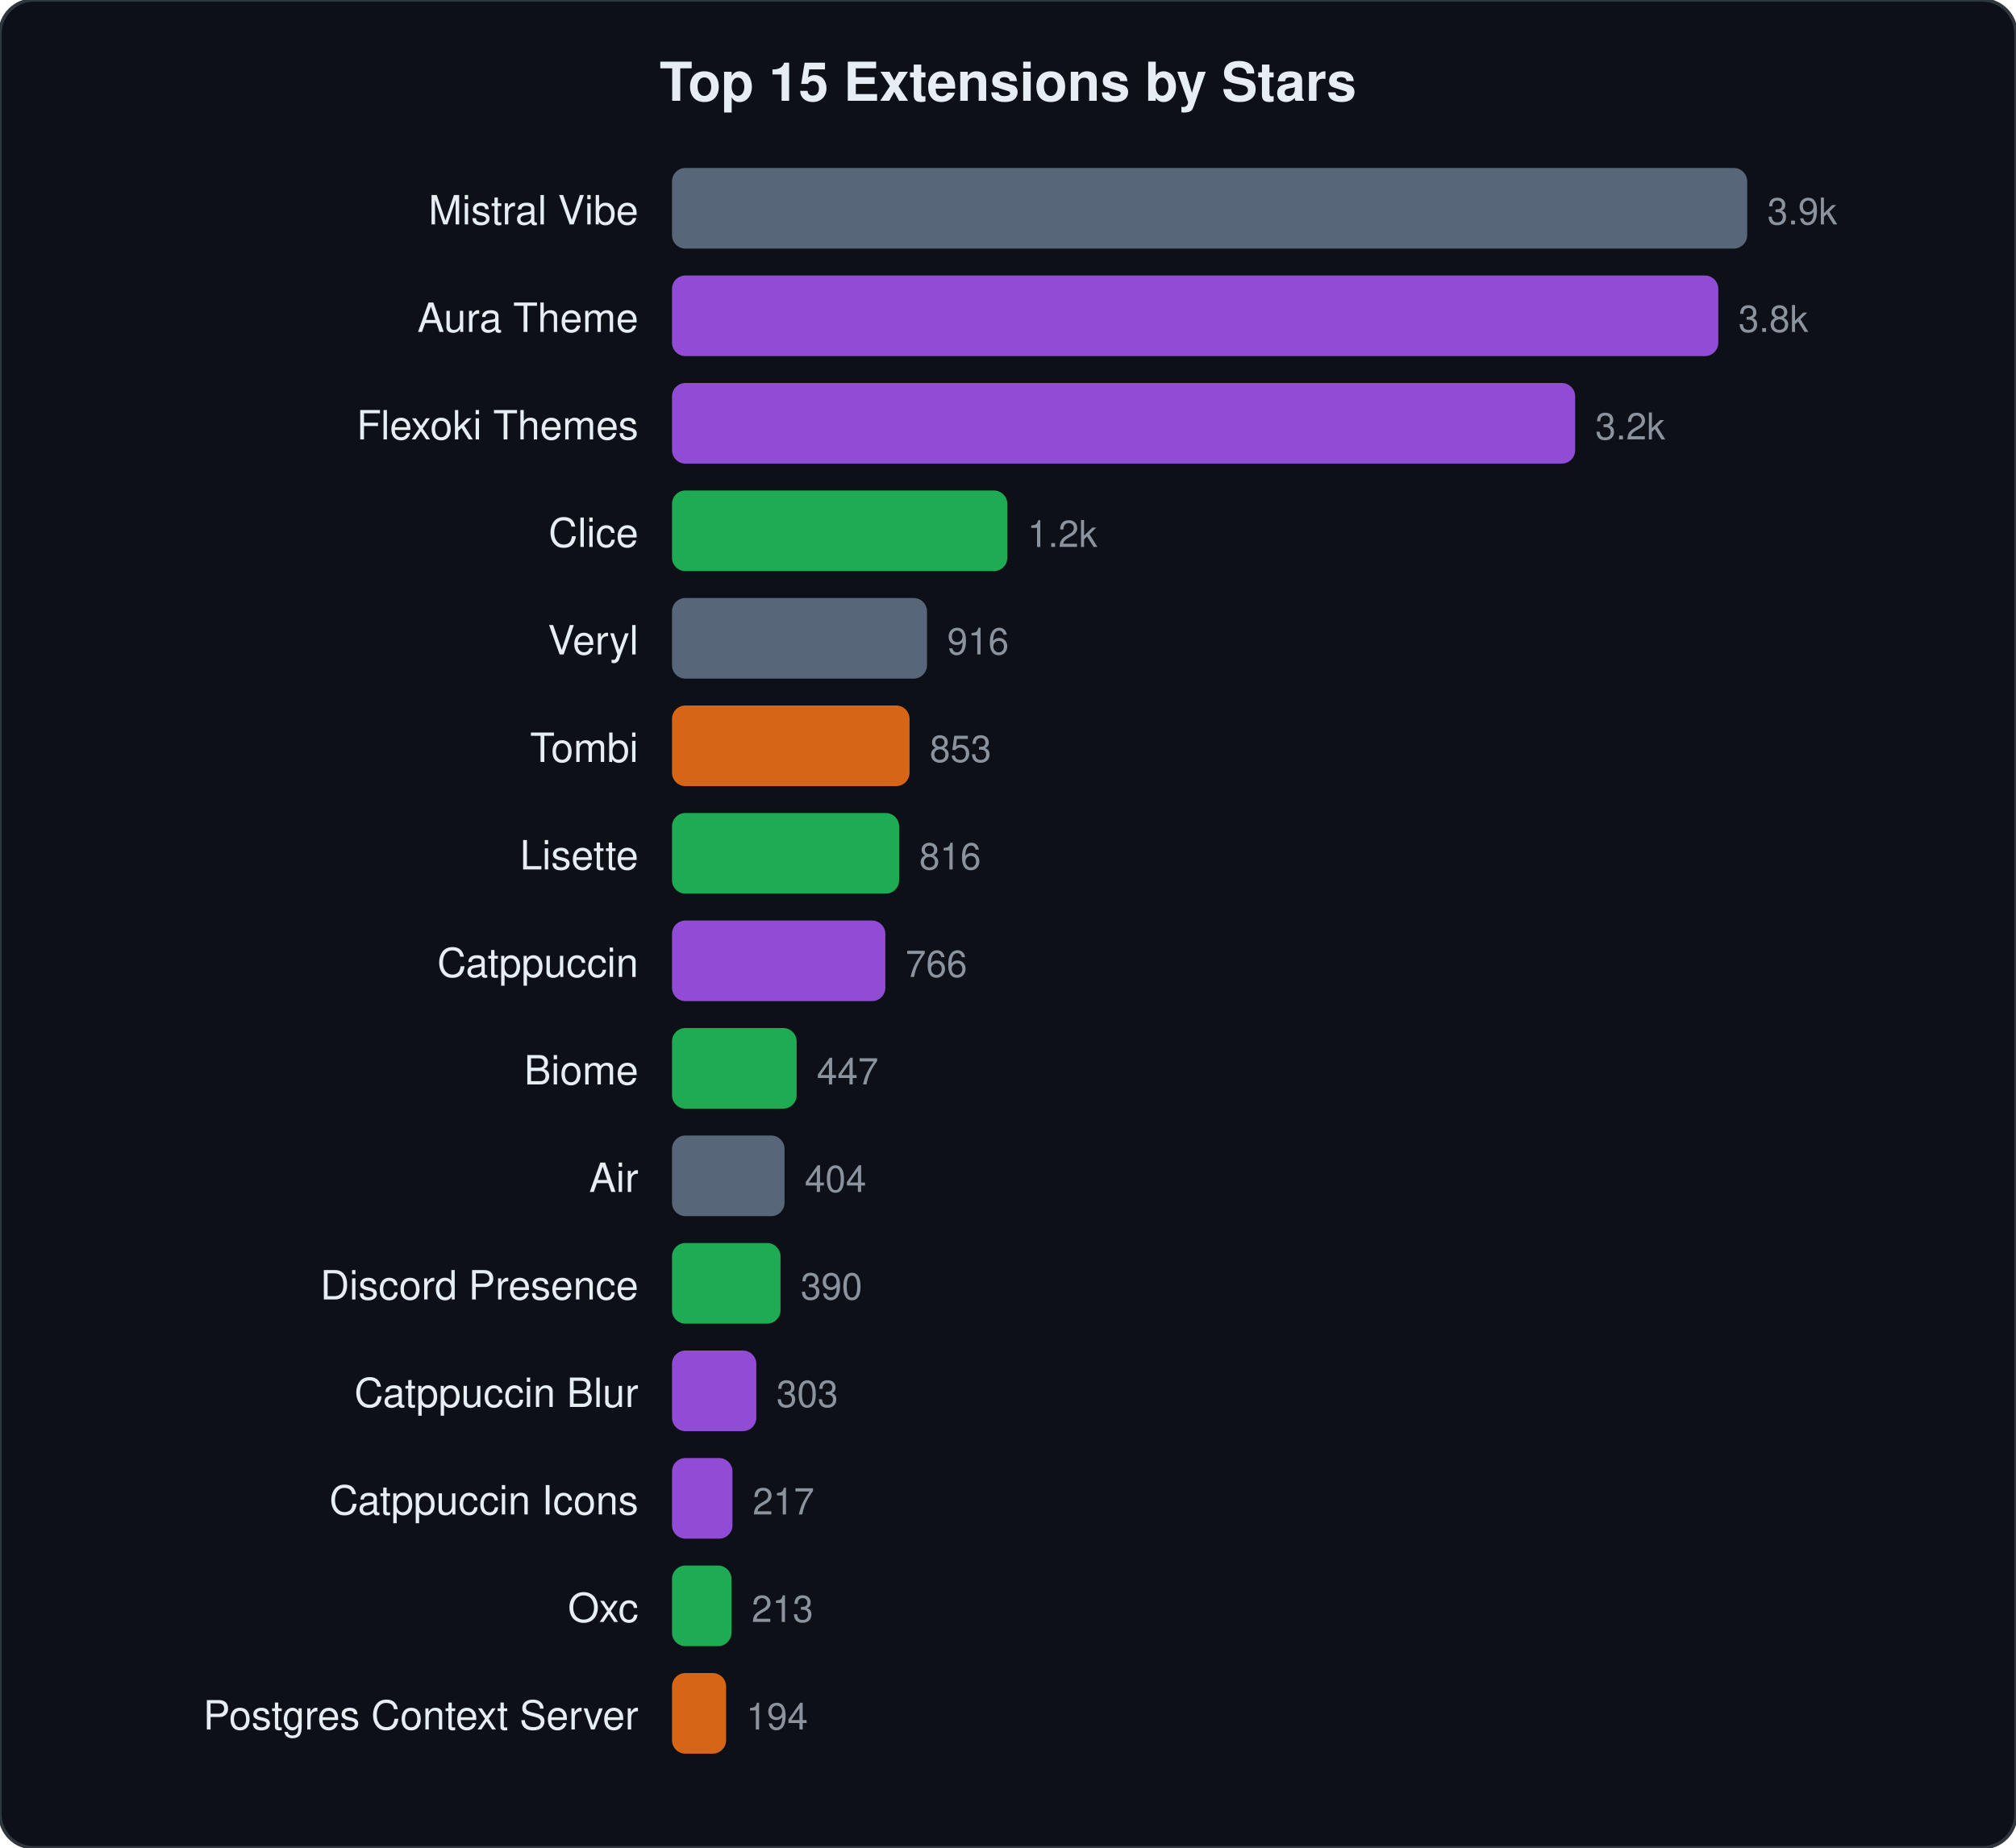
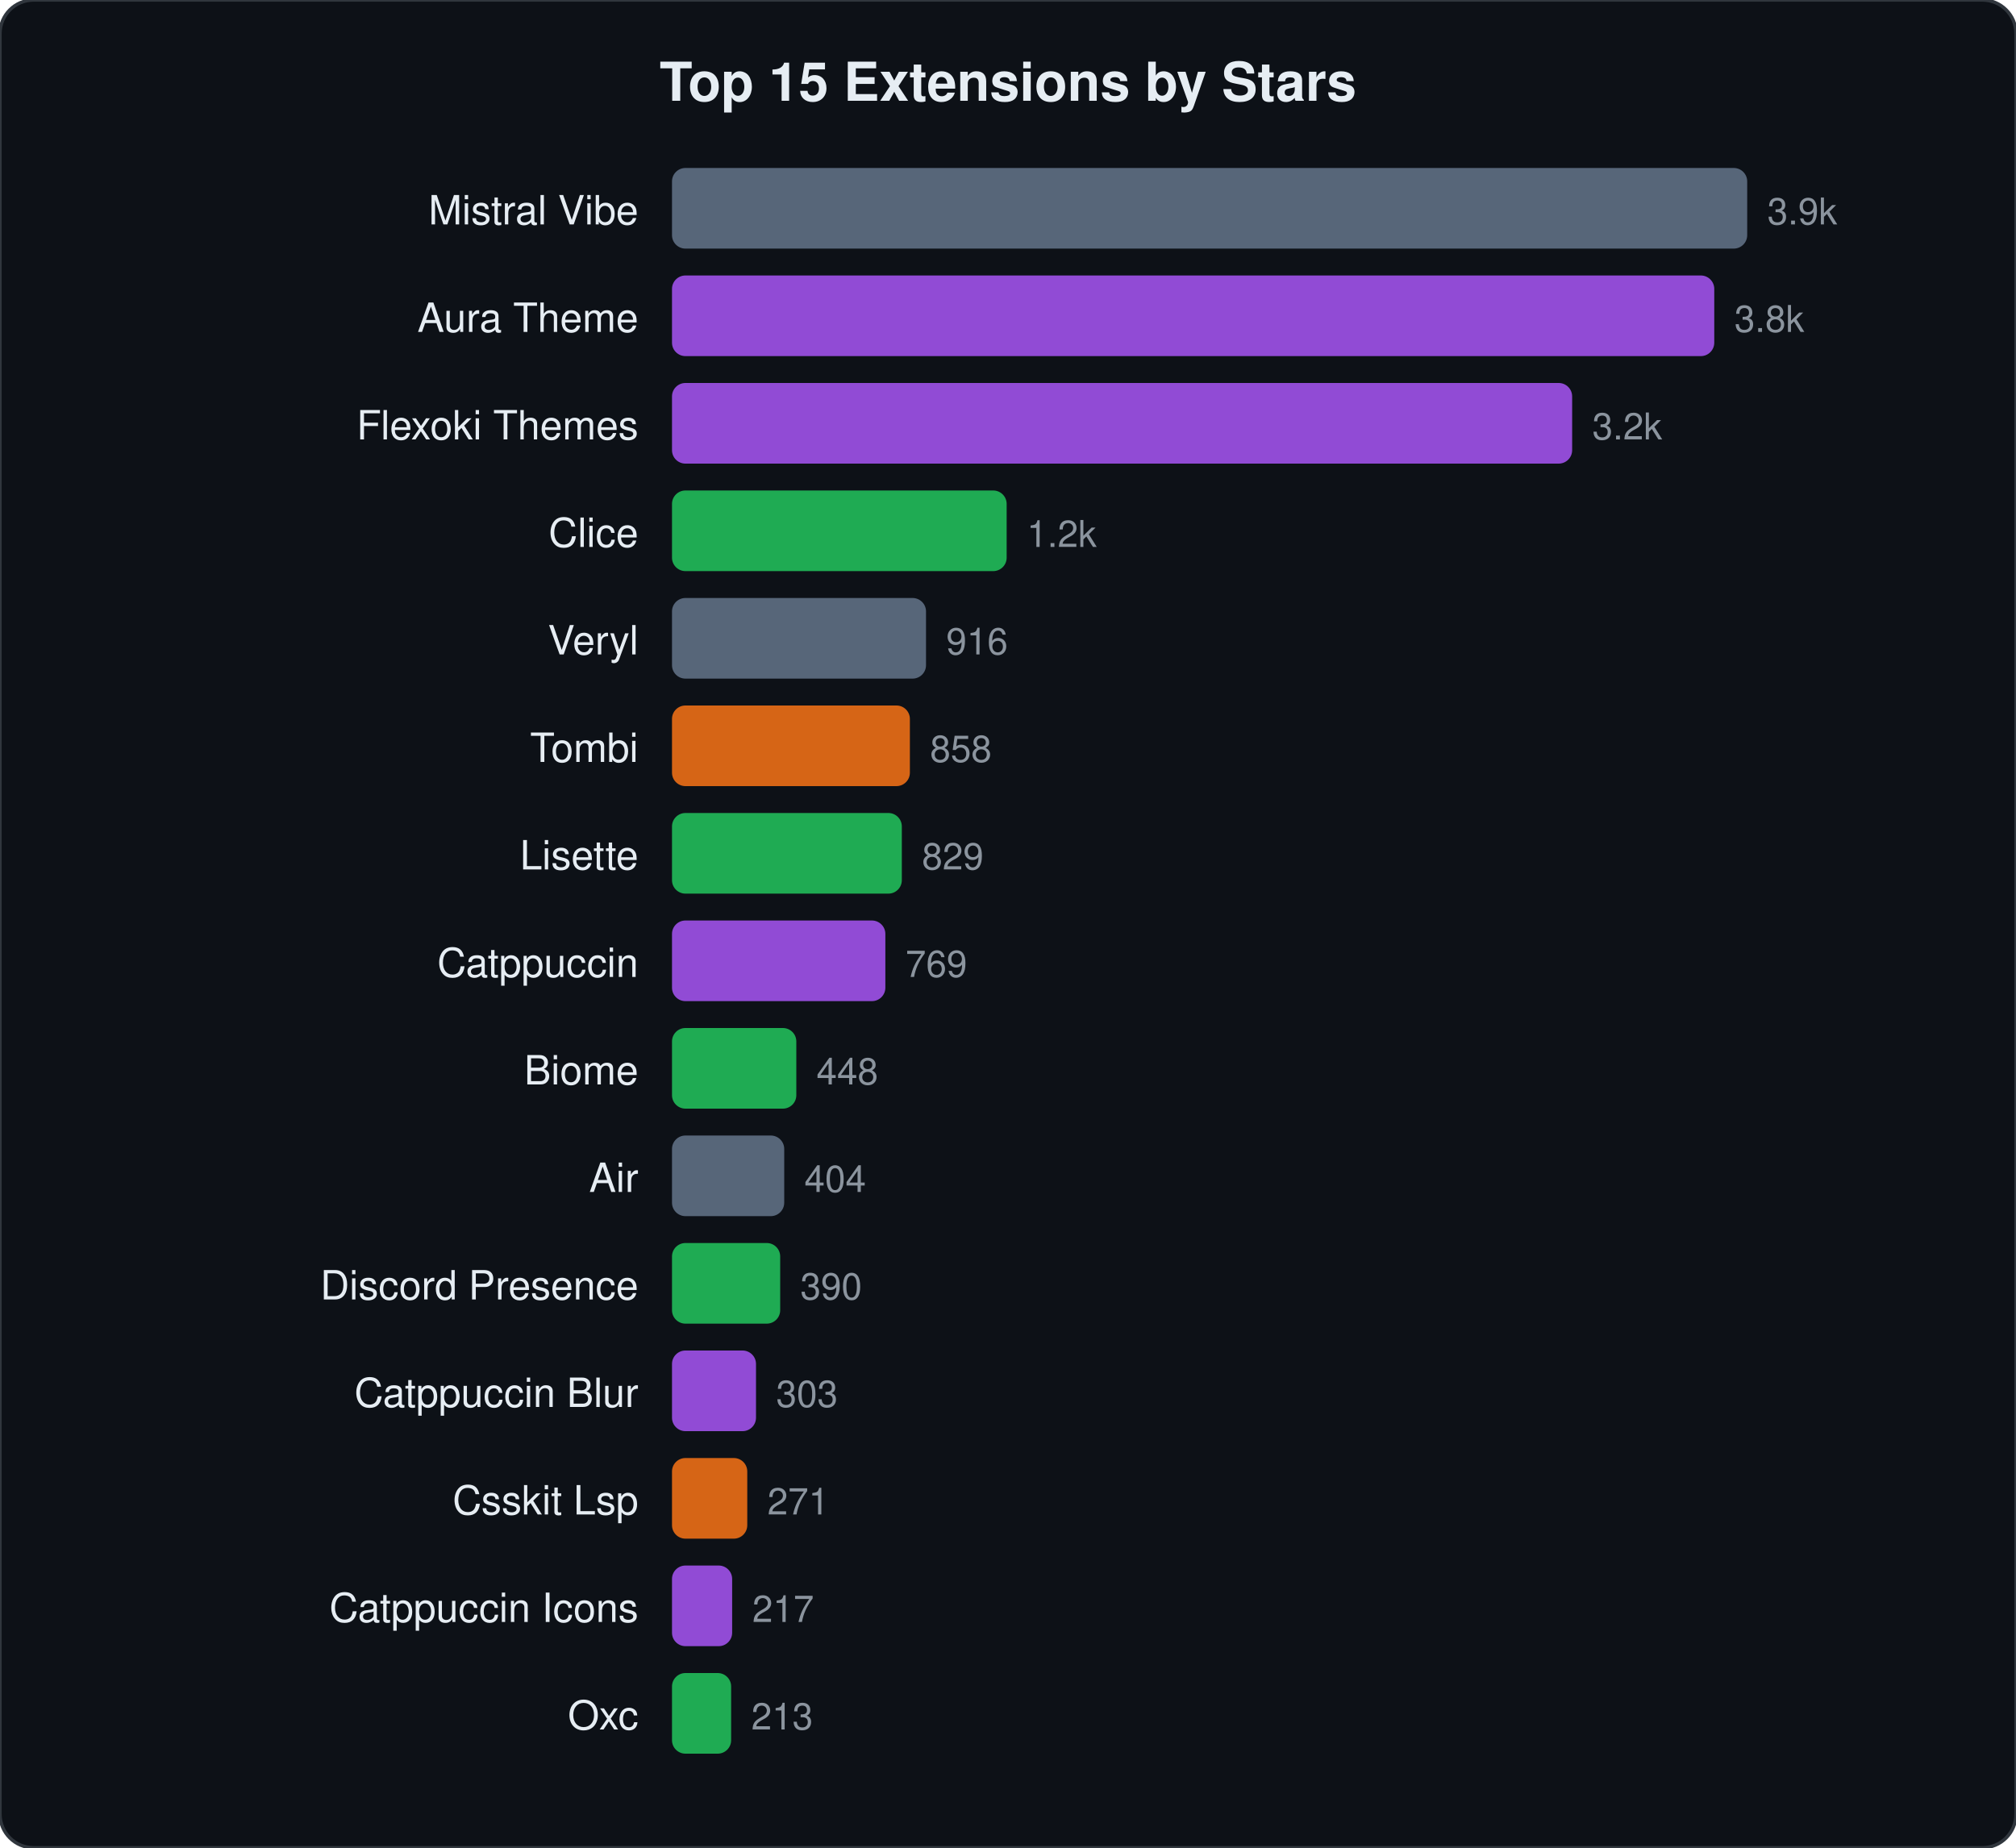
<svg xmlns="http://www.w3.org/2000/svg" viewBox="0 0 600 550" width="600" height="550">
  <style>text{font-family:-apple-system,BlinkMacSystemFont,"Segoe UI",Helvetica,Arial,sans-serif;fill:#e6edf3}.name{font-size:12px}.stars{font-size:11px;fill:#8b949e}.title{font-size:16px;font-weight:600}</style>
  <rect width="600" height="550" rx="10" fill="#0d1117" stroke="#30363d" stroke-width="1" />
  <text x="300" y="30" text-anchor="middle" class="title">Top 15 Extensions by Stars</text>
  <text x="190" y="66.8" text-anchor="end" class="name">Mistral Vibe</text>
  <rect x="200" y="50.0" width="320.0" height="24" rx="4" fill="#64748b" opacity="0.85" />
  <text x="526.0" y="66.8" class="stars">3.9k</text>
  <text x="190" y="98.8" text-anchor="end" class="name">Aura Theme</text>
-   <rect x="200" y="82.0" width="311.4" height="24" rx="4" fill="#a855f7" opacity="0.85" />
-   <text x="517.4" y="98.8" class="stars">3.8k</text>
+   <rect x="200" y="82.0" width="310.2" height="24" rx="4" fill="#a855f7" opacity="0.85" />
+   <text x="516.2" y="98.8" class="stars">3.8k</text>
  <text x="190" y="130.8" text-anchor="end" class="name">Flexoki Themes</text>
-   <rect x="200" y="114.0" width="268.8" height="24" rx="4" fill="#a855f7" opacity="0.85" />
-   <text x="474.8" y="130.8" class="stars">3.2k</text>
+   <rect x="200" y="114.0" width="267.9" height="24" rx="4" fill="#a855f7" opacity="0.85" />
+   <text x="473.9" y="130.8" class="stars">3.2k</text>
  <text x="190" y="162.8" text-anchor="end" class="name">Clice</text>
-   <rect x="200" y="146.0" width="99.8" height="24" rx="4" fill="#22c55e" opacity="0.85" />
-   <text x="305.8" y="162.8" class="stars">1.2k</text>
+   <rect x="200" y="146.0" width="99.6" height="24" rx="4" fill="#22c55e" opacity="0.85" />
+   <text x="305.6" y="162.8" class="stars">1.2k</text>
  <text x="190" y="194.8" text-anchor="end" class="name">Veryl</text>
-   <rect x="200" y="178.0" width="75.9" height="24" rx="4" fill="#64748b" opacity="0.85" />
-   <text x="281.9" y="194.8" class="stars">916</text>
+   <rect x="200" y="178.0" width="75.6" height="24" rx="4" fill="#64748b" opacity="0.85" />
+   <text x="281.6" y="194.8" class="stars">916</text>
  <text x="190" y="226.8" text-anchor="end" class="name">Tombi</text>
-   <rect x="200" y="210.0" width="70.7" height="24" rx="4" fill="#f97316" opacity="0.85" />
-   <text x="276.7" y="226.8" class="stars">853</text>
+   <rect x="200" y="210.0" width="70.8" height="24" rx="4" fill="#f97316" opacity="0.85" />
+   <text x="276.8" y="226.8" class="stars">858</text>
  <text x="190" y="258.8" text-anchor="end" class="name">Lisette</text>
-   <rect x="200" y="242.0" width="67.6" height="24" rx="4" fill="#22c55e" opacity="0.85" />
-   <text x="273.6" y="258.8" class="stars">816</text>
+   <rect x="200" y="242.0" width="68.4" height="24" rx="4" fill="#22c55e" opacity="0.85" />
+   <text x="274.4" y="258.8" class="stars">829</text>
  <text x="190" y="290.8" text-anchor="end" class="name">Catppuccin</text>
  <rect x="200" y="274.0" width="63.5" height="24" rx="4" fill="#a855f7" opacity="0.85" />
-   <text x="269.5" y="290.8" class="stars">766</text>
+   <text x="269.5" y="290.8" class="stars">769</text>
  <text x="190" y="322.8" text-anchor="end" class="name">Biome</text>
-   <rect x="200" y="306.0" width="37.1" height="24" rx="4" fill="#22c55e" opacity="0.85" />
-   <text x="243.1" y="322.8" class="stars">447</text>
+   <rect x="200" y="306.0" width="37.0" height="24" rx="4" fill="#22c55e" opacity="0.85" />
+   <text x="243.0" y="322.8" class="stars">448</text>
  <text x="190" y="354.8" text-anchor="end" class="name">Air</text>
-   <rect x="200" y="338.0" width="33.5" height="24" rx="4" fill="#64748b" opacity="0.85" />
-   <text x="239.5" y="354.8" class="stars">404</text>
+   <rect x="200" y="338.0" width="33.4" height="24" rx="4" fill="#64748b" opacity="0.85" />
+   <text x="239.4" y="354.8" class="stars">404</text>
  <text x="190" y="386.8" text-anchor="end" class="name">Discord Presence</text>
-   <rect x="200" y="370.0" width="32.3" height="24" rx="4" fill="#22c55e" opacity="0.85" />
-   <text x="238.3" y="386.8" class="stars">390</text>
+   <rect x="200" y="370.0" width="32.2" height="24" rx="4" fill="#22c55e" opacity="0.85" />
+   <text x="238.2" y="386.8" class="stars">390</text>
  <text x="190" y="418.8" text-anchor="end" class="name">Catppuccin Blur</text>
-   <rect x="200" y="402.0" width="25.1" height="24" rx="4" fill="#a855f7" opacity="0.85" />
-   <text x="231.1" y="418.8" class="stars">303</text>
-   <text x="190" y="450.8" text-anchor="end" class="name">Catppuccin Icons</text>
-   <rect x="200" y="434.0" width="18.0" height="24" rx="4" fill="#a855f7" opacity="0.85" />
-   <text x="224.0" y="450.8" class="stars">217</text>
-   <text x="190" y="482.8" text-anchor="end" class="name">Oxc</text>
-   <rect x="200" y="466.0" width="17.7" height="24" rx="4" fill="#22c55e" opacity="0.85" />
-   <text x="223.7" y="482.8" class="stars">213</text>
-   <text x="190" y="514.8" text-anchor="end" class="name">Postgres Context Server</text>
-   <rect x="200" y="498.0" width="16.1" height="24" rx="4" fill="#f97316" opacity="0.85" />
-   <text x="222.1" y="514.8" class="stars">194</text>
+   <rect x="200" y="402.0" width="25.0" height="24" rx="4" fill="#a855f7" opacity="0.85" />
+   <text x="231.0" y="418.8" class="stars">303</text>
+   <text x="190" y="450.8" text-anchor="end" class="name">Csskit Lsp</text>
+   <rect x="200" y="434.0" width="22.4" height="24" rx="4" fill="#f97316" opacity="0.85" />
+   <text x="228.4" y="450.8" class="stars">271</text>
+   <text x="190" y="482.8" text-anchor="end" class="name">Catppuccin Icons</text>
+   <rect x="200" y="466.0" width="17.9" height="24" rx="4" fill="#a855f7" opacity="0.85" />
+   <text x="223.9" y="482.8" class="stars">217</text>
+   <text x="190" y="514.8" text-anchor="end" class="name">Oxc</text>
+   <rect x="200" y="498.0" width="17.6" height="24" rx="4" fill="#22c55e" opacity="0.85" />
+   <text x="223.6" y="514.8" class="stars">213</text>
</svg>
